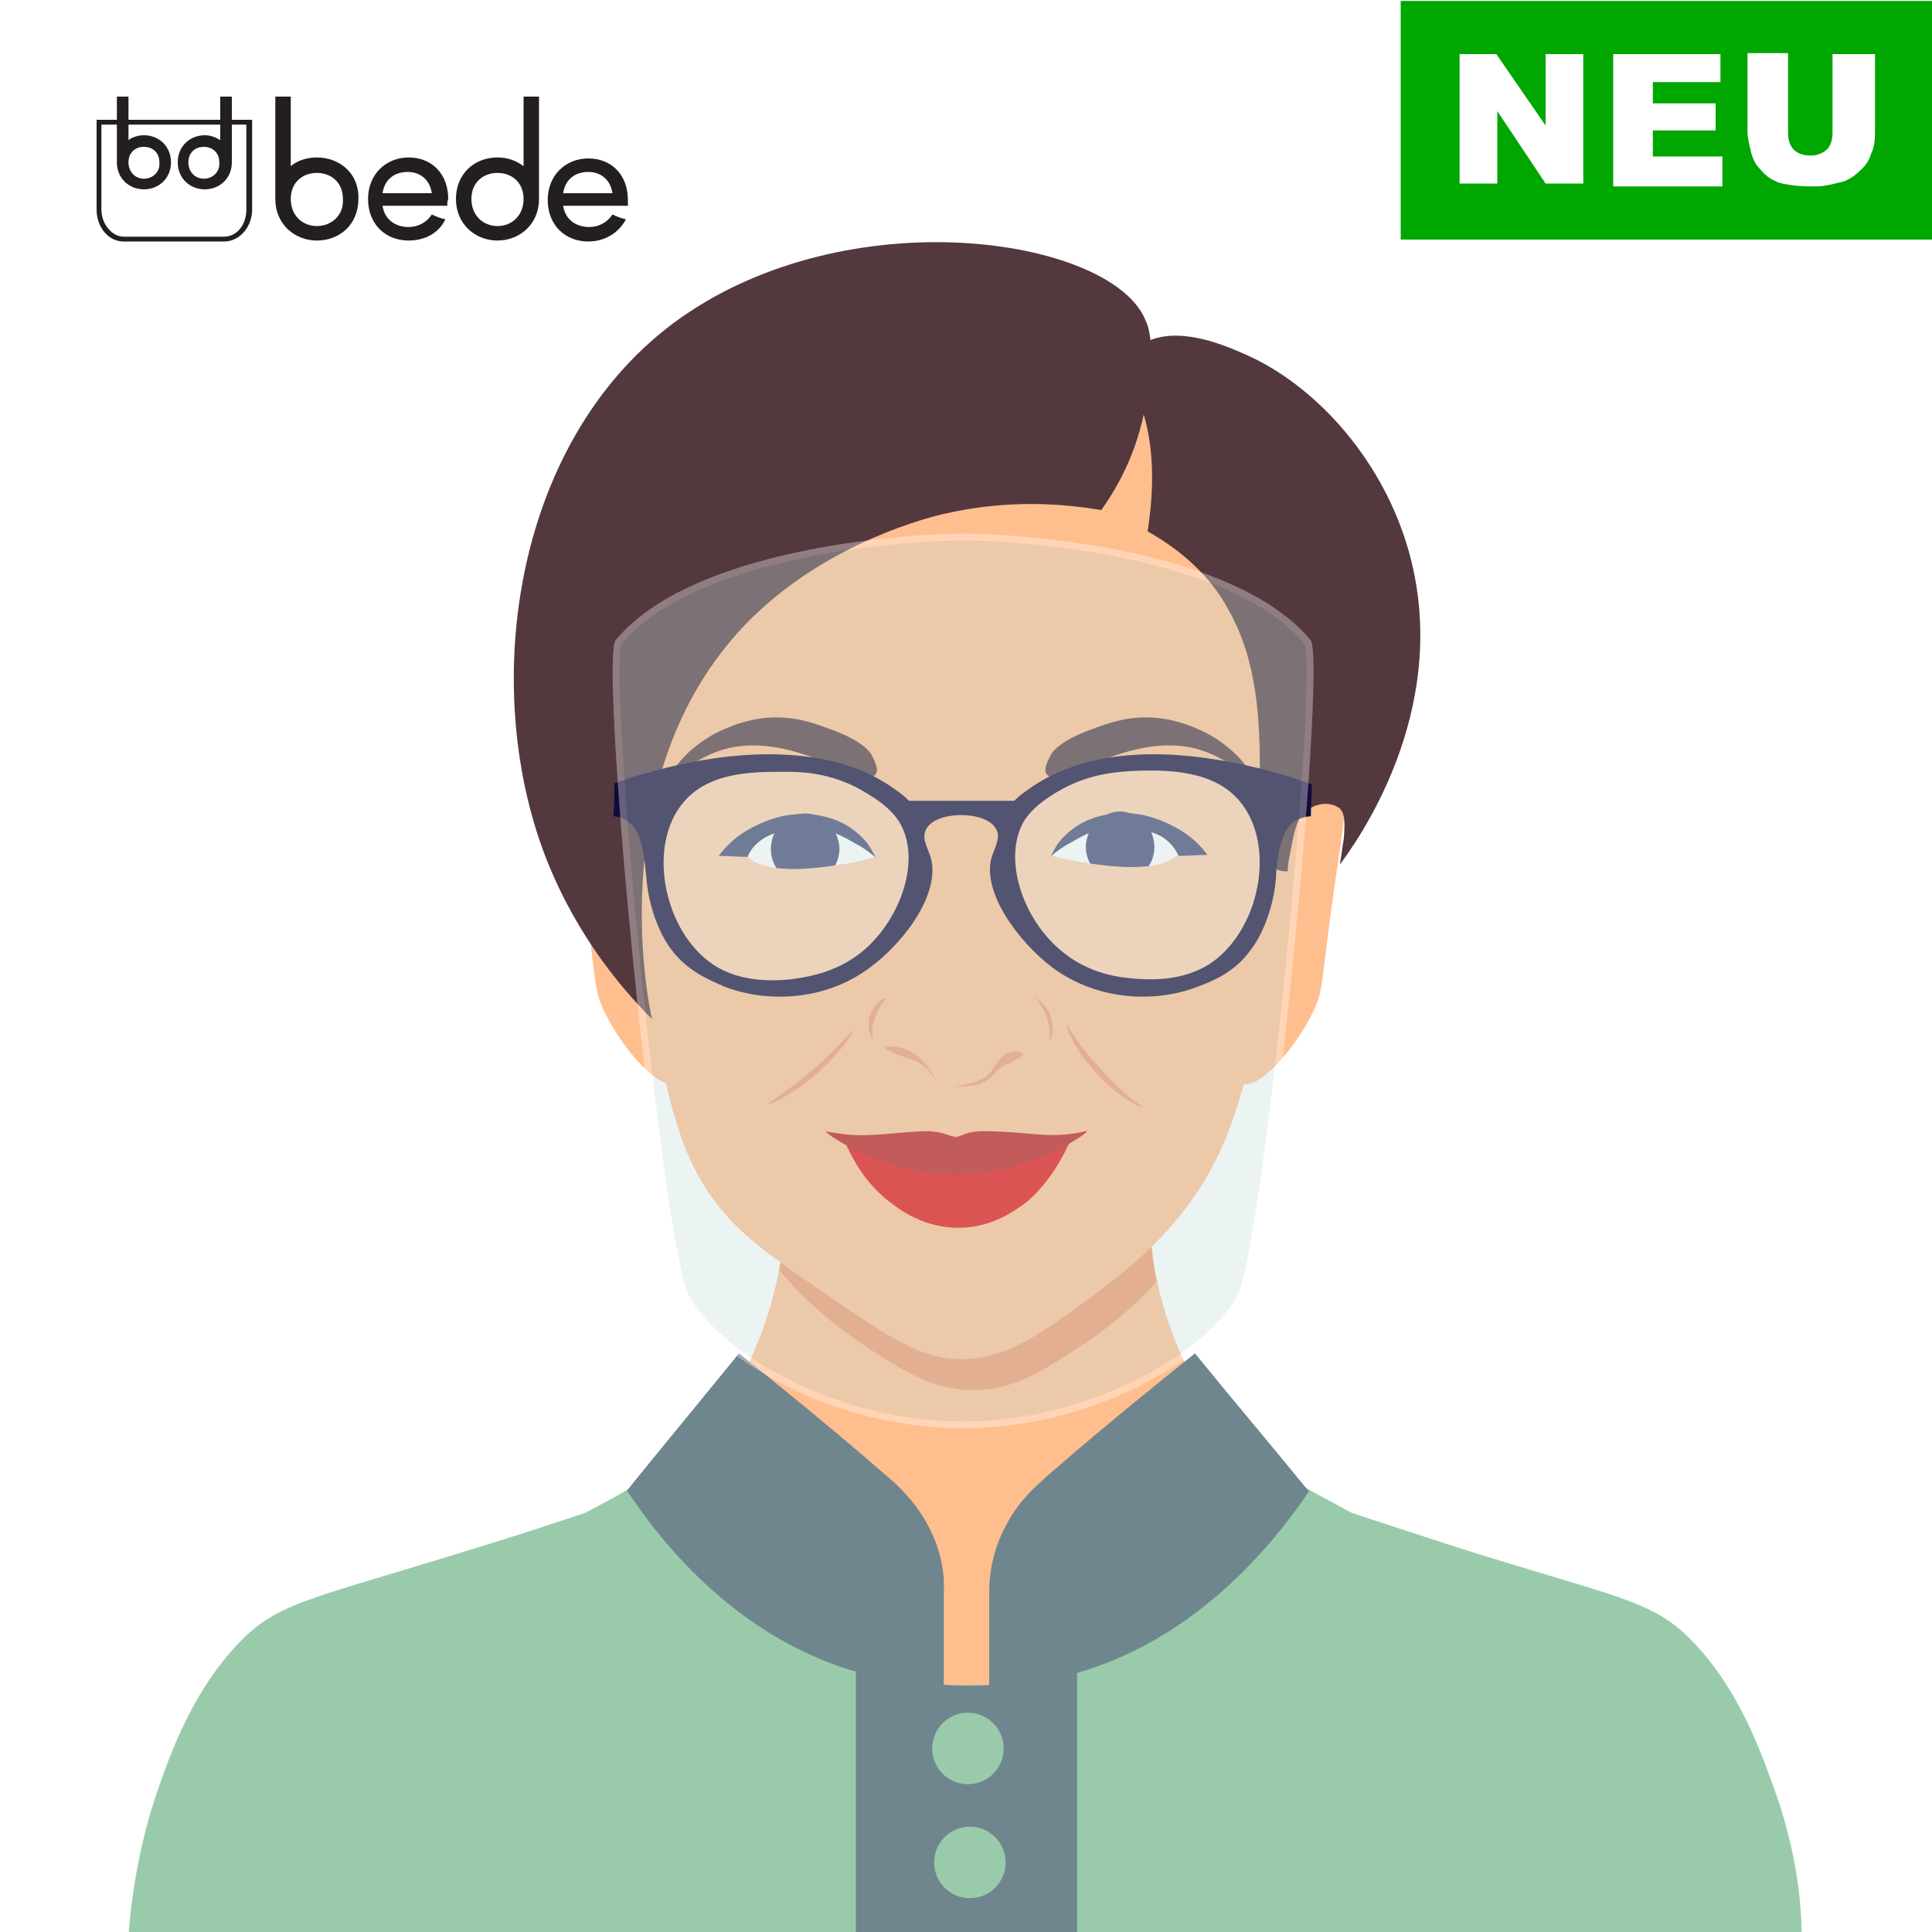
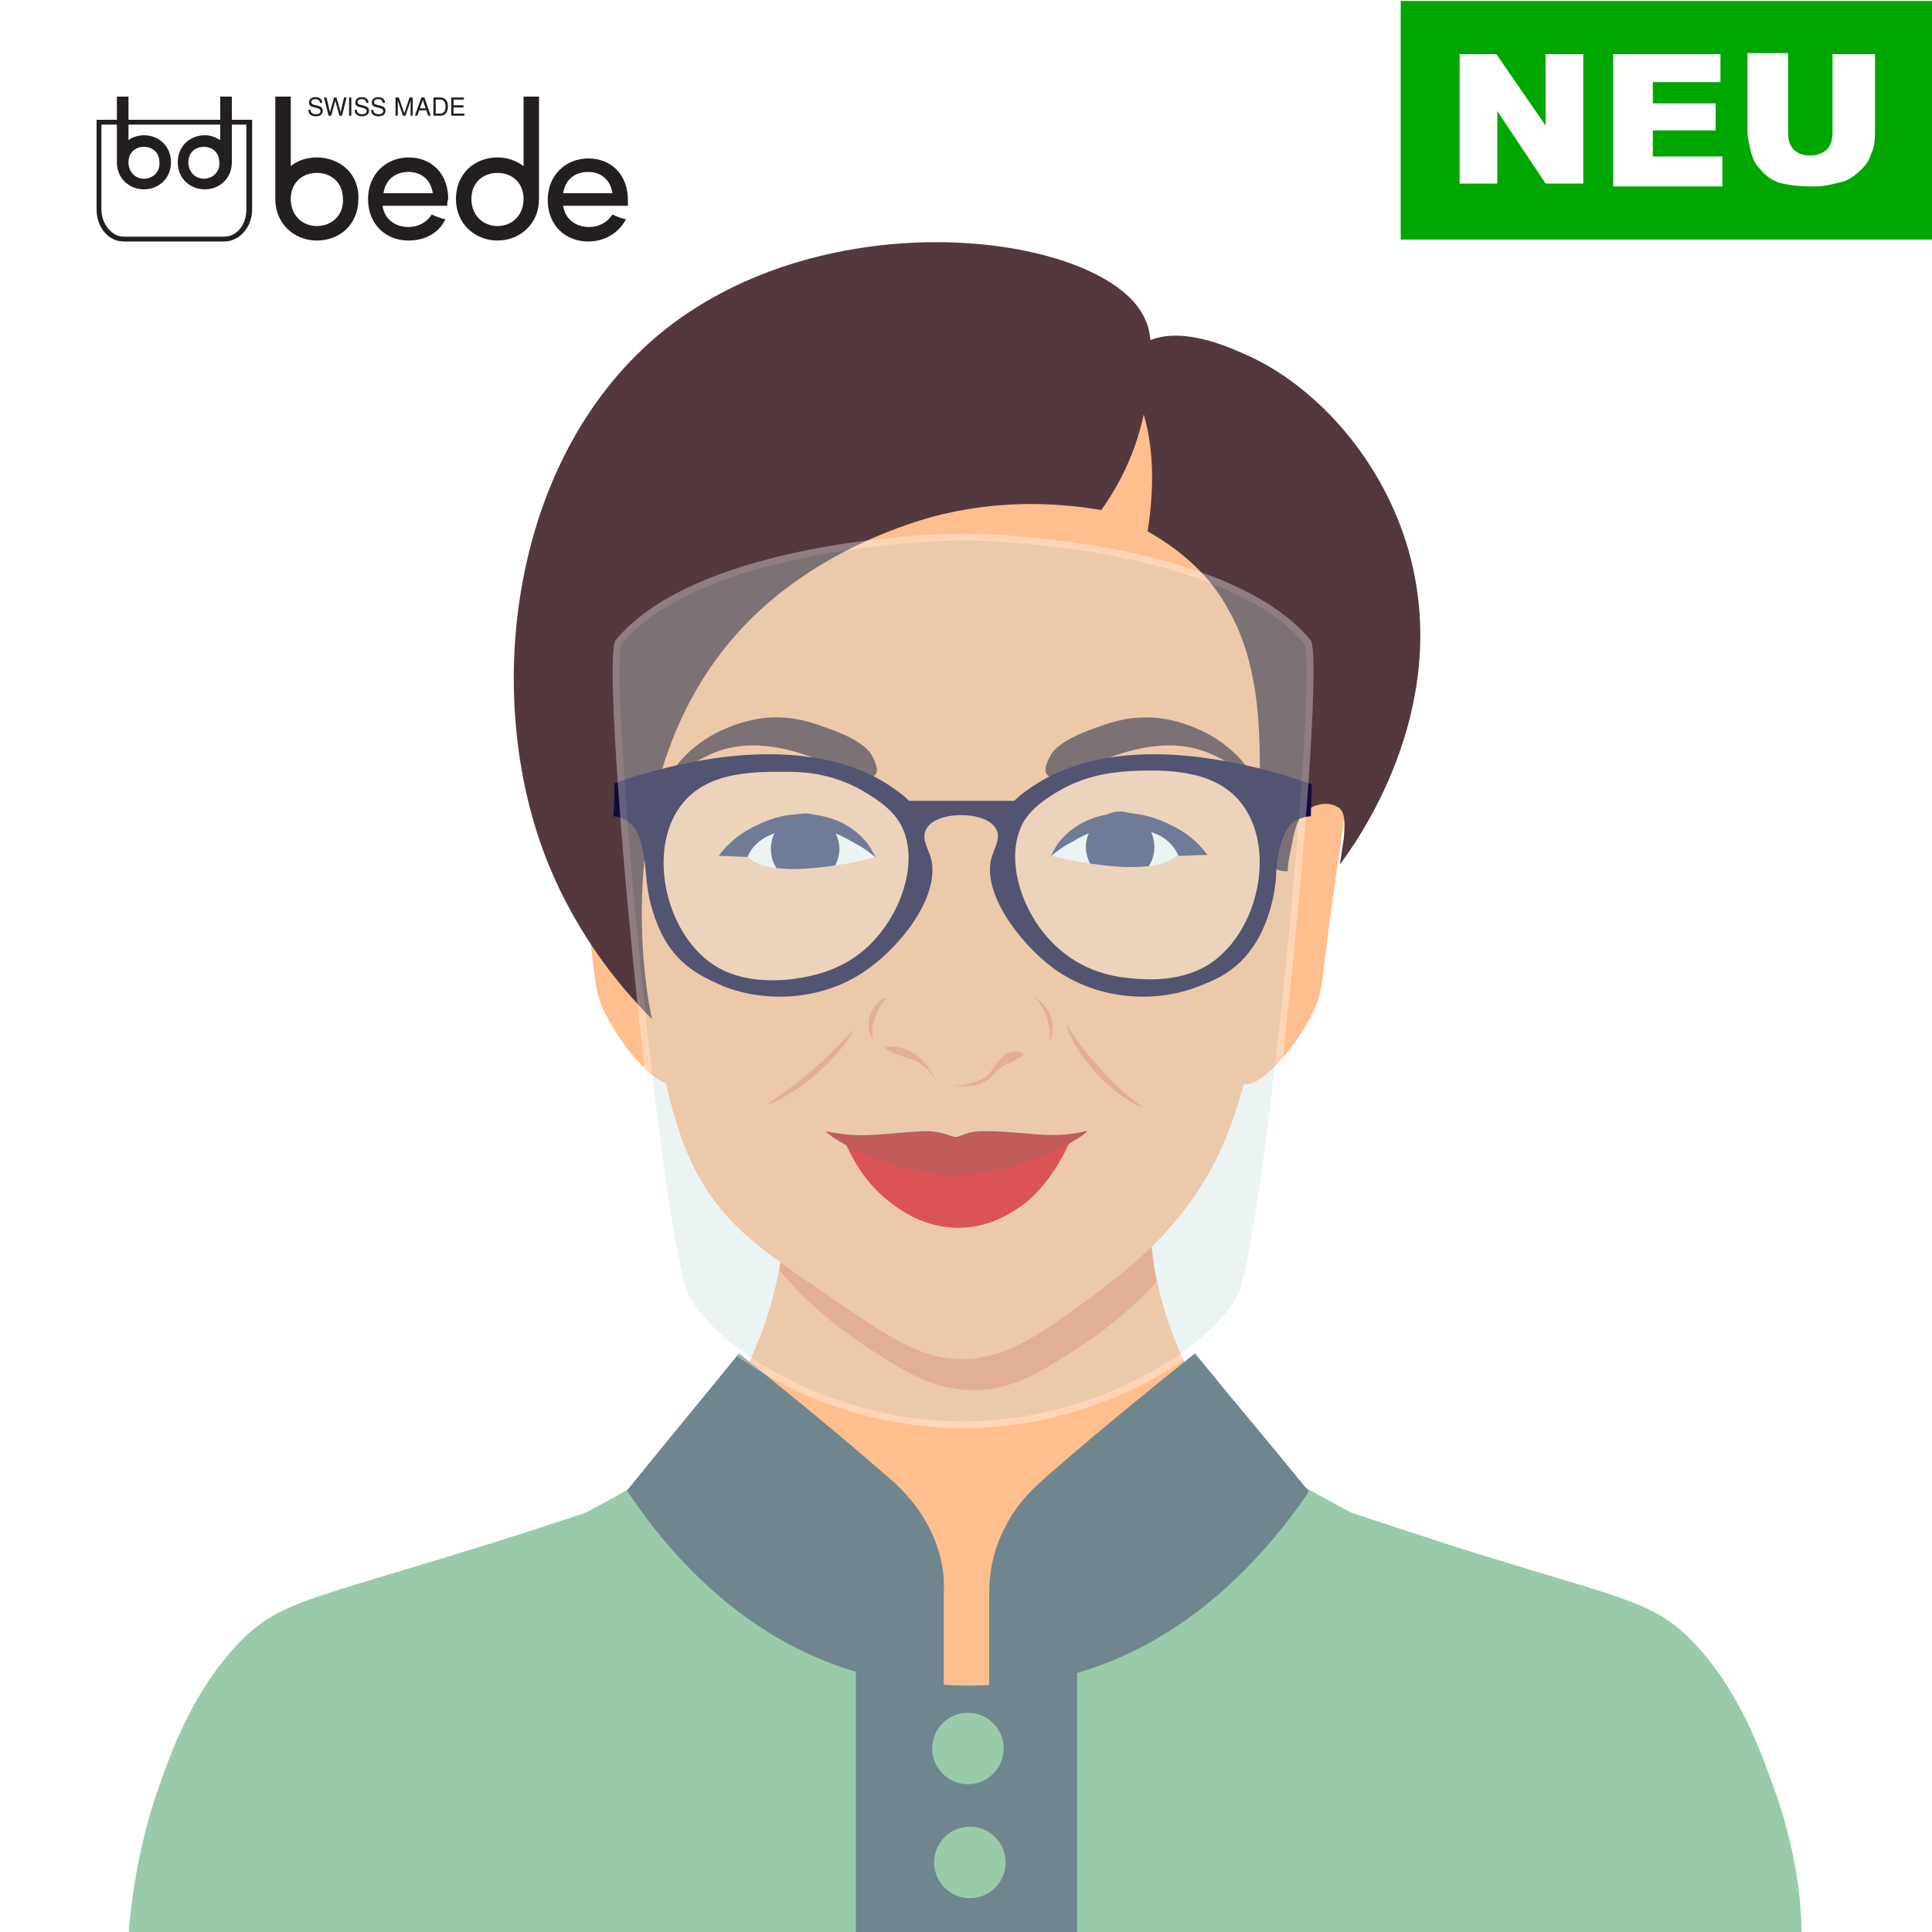
<svg xmlns="http://www.w3.org/2000/svg" version="1.1" id="Layer_1" x="0px" y="0px" viewBox="0 0 200 200" style="enable-background:new 0 0 200 200;" xml:space="preserve">
  <style type="text/css">
	.st0{fill:#FFFFFF;}
	.st1{fill:#FFBE8E;}
	.st2{fill:#99CBAB;}
	.st3{fill:#6F868F;}
	.st4{opacity:0.6;fill:#E87B55;enable-background:new    ;}
	.st5{fill:#E50A0A;}
	.st6{fill:#BF1616;}
	.st7{fill:#020B41;}
	.st8{fill:#53383E;}
	.st9{opacity:0.25;fill:#FFFFFF;enable-background:new    ;}
	.st10{fill:#120A39;}
	.st11{opacity:0.35;fill:#C8DCDC;stroke:#FFFFFF;stroke-width:0.718;stroke-miterlimit:10;enable-background:new    ;}
- 	.st12{fill:#231F20;}
- 	.st13{fill:#00A701;}
+ 	.st12{fill:#00A701;}
+ 	.st13{fill:#231F20;}
+ 	.st14{font-family:'Helvetica';}
+ 	.st15{font-size:2.6px;}
</style>
  <rect class="st0" width="200" height="200" />
  <g>
    <g>
      <g>
        <g>
          <path class="st1" d="M169.9,168c-1.8-1-6.7-3.5-12.7-5.6c-4.4-1.5-6-1.7-10.8-3.3c-6.8-2.3-10.2-3.5-12.8-5.2      c-10.3-6.9-13.2-18-13.9-21.7c-1.4-7.1-0.3-13.2,0.9-17.1c-6.6-8.5-13.1-17.1-19.7-25.6c-0.3-0.4-0.6-0.7-0.8-1.1      c-0.3,0.4-0.6,0.7-0.8,1.1c-6.6,8.5-13.1,17.1-19.7,25.6c1.2,3.9,2.3,10,0.9,17.1c-0.8,3.8-3.6,14.8-13.9,21.7      c-2.6,1.7-6,2.9-12.8,5.2c-4.6,1.5-6.3,1.7-10.8,3.3c-6,2.1-10.4,4.4-11.5,5c-11.1,6.2-14.6,24.9-15.3,29      c55.9-0.1,111.9-0.2,167.8-0.3C183.4,190.9,180.7,174.3,169.9,168z" />
          <g>
            <path class="st2" d="M183.6,185c-1.3-3.6-3.6-10.2-8.5-15.2c-4.1-4.2-7.7-4.4-24.2-9.6c-4.3-1.4-8-2.6-11-3.6       c-2.6-1.4-4.8-2.6-6.5-3.6c-2,4.3-4.8,8.2-8.2,11.4c-1.4,1.3-5.4,4.9-11.6,7.4c-5.4,2.2-9.9,2.6-11,2.6c-0.7,0-2.5,0.1-4.9,0       c-2.7-0.2-6.7-0.8-11.4-2.7c-2.8-1.1-7.1-3.3-11.4-7.4c-3.3-3.1-6.1-6.9-8.1-11.2c-1.6,1-3.7,2.2-6.2,3.5       c-3,1-6.9,2.3-11.5,3.7c-16.7,5.2-20.2,5.5-24.2,9.6c-4.9,5-7.2,11.5-8.5,15.2c-2.1,6-2.8,11.5-3.1,15.2       c57.7,0,115.5,0,173.2,0C186.5,196.5,185.8,191,183.6,185z" />
            <g>
              <path class="st3" d="M111.5,200.2H88.6c0-9.1,0-18.3,0-27.4c2.8,0.8,6.8,1.7,11.7,1.7c4.7,0,8.5-0.9,11.2-1.7        C111.5,181.9,111.5,191.1,111.5,200.2z" />
              <circle class="st2" cx="100.2" cy="181" r="3.7" />
              <circle class="st2" cx="100.4" cy="192.8" r="3.7" />
            </g>
            <path class="st3" d="M96,157.8c-1.3-2.4-3-4-4.2-5c-6.3-5.5-12.7-10.6-15.3-12.7c-3.9,4.8-7.8,9.5-11.6,14.2       c3.3,5,11.9,16.4,26.3,19.4c2.3,0.5,4.5,0.7,6.5,0.7c0-3.2,0-6.4,0-9.6C97.8,163.4,97.6,160.7,96,157.8z" />
            <path class="st3" d="M104.2,157.8c1.3-2.5,3.1-4,4.2-5c6.4-5.6,12.7-10.6,15.3-12.7c3.9,4.8,7.9,9.5,11.8,14.3       c-3.4,5-12.1,16.4-26.5,19.4c-2.3,0.5-4.5,0.7-6.6,0.7c0-3.2,0-6.4,0-9.6C102.4,163.4,102.6,160.7,104.2,157.8z" />
          </g>
          <path class="st4" d="M80.9,123.2c0.1,1.2,0.2,2.5,0.2,3.9c0,1.6-0.2,3.1-0.4,4.4c1.7,2.1,4.6,5,8.8,7.8      c4.1,2.7,7.1,4.6,11.3,4.6c4.3,0,7.5-2.2,11.6-4.9c3.4-2.3,5.8-4.6,7.3-6.3c-0.2-1.1-0.4-2.3-0.5-3.6c-0.2-2.5-0.1-4.8,0.2-6.7      c-3.9,1.6-10.3,3.6-18.4,3.9C92.1,126.5,85,124.6,80.9,123.2z" />
        </g>
        <g>
          <path class="st1" d="M65.2,84.1c-1.5-1.8-4.1-3-5.3-2c-1,0.9-0.5,2.9,0.4,9.3c1.5,10.3,1.1,11,2.3,13.4c2,4.1,5.9,8.3,7.5,7.3      c2-1.2-1.9-9-2.8-22C67.1,89,66.9,86.2,65.2,84.1z" />
          <path class="st1" d="M133.3,84.1c1.5-1.8,4.1-3,5.3-2c1,0.9,0.5,2.9-0.4,9.3c-1.5,10.3-1.1,11-2.3,13.4c-2,4.1-5.9,8.3-7.5,7.3      c-2-1.2,1.9-9,2.8-22C131.4,89,131.6,86.2,133.3,84.1z" />
        </g>
        <g>
          <g>
            <path class="st1" d="M122.8,125c-3.4,4.5-7,7.1-9.6,9.1c-5.5,4-9,6.6-13.7,6.6c-4.1,0-7.4-2.2-13.8-6.6c-6-4.1-9-6.2-11.6-9.6       c-3.8-5-5.1-10.9-7.2-22.8c-0.6-3.5-2.4-7.9-1.8-13.8c0.7-6.3,0.9-10.8,0.9-14.1c0-5.8,0.1-8.7,0.1-10.3       c0.4-10.9,14-30.2,32.8-30.2c21,0,31.4,24.1,31.9,25.3c4.4,10.5,2.7,22,2.9,28.9c0.1,6-1.5,10.3-2.4,14.2       C128.8,112.7,127.5,118.8,122.8,125z" />
            <g>
              <g>
                <path class="st4" d="M79.5,114.3c0.1,0.1,2.7-1,5.2-3.3c2.3-2,3.7-4.2,3.6-4.3c-0.1-0.1-1.4,1.6-4,3.9         C81.5,113,79.5,114.2,79.5,114.3z" />
                <path class="st4" d="M110.4,106.1c-0.1,0.1,0.7,2.2,2.4,4.2c2.4,3,5.3,4.4,5.4,4.3s-2-1.3-4.4-4.1         C111.5,108.1,110.5,106,110.4,106.1z" />
              </g>
            </g>
            <g>
              <path class="st5" d="M110.7,118.3c-3,0.9-7,1.7-11.6,1.8c-4.7-0.1-8.6-0.9-11.6-1.8c0.6,1.3,1.9,4.1,4.7,6.2        c0.9,0.7,3.4,2.6,7,2.6s6-1.9,7-2.6C108.7,122.4,110.1,119.6,110.7,118.3z" />
              <path class="st6" d="M112.5,117.1c0-0.1-0.3,0.1-1.1,0.2c-3,0.5-4.9-0.1-9-0.2c-0.2,0-0.4,0-0.6,0c-1.6,0-2,0.4-2.8,0.6        c-0.9-0.1-1.2-0.5-2.8-0.6c-0.2,0-0.4,0-0.6,0c-4,0.2-6,0.7-9,0.2c-0.8-0.1-1.1-0.2-1.1-0.2c-0.1,0.3,6.3,4.6,13.8,4.5        C106.4,121.5,112.6,117.4,112.5,117.1z" />
            </g>
            <g>
              <path class="st4" d="M91.7,103.3c-0.1-0.1-1,0.4-1.4,1.3c-0.8,1.3-0.1,2.9,0,2.9s-0.2-1,0.3-2.2C91,104,91.8,103.4,91.7,103.3        z" />
              <path class="st4" d="M91.6,108.5c0-0.2,1.1-0.2,1.8,0c2.3,0.6,3.5,3.3,3.4,3.3c0,0-0.5-1.1-1.7-1.8c-0.7-0.4-1.1-0.4-2.7-1        C91.8,108.6,91.6,108.5,91.6,108.5z" />
              <path class="st4" d="M105.9,109.1c-0.1-0.2-0.9-0.4-1.6-0.1c-0.4,0.2-0.7,0.5-1.2,1.2c-0.3,0.3-0.4,0.6-0.5,0.7        c-0.9,1.4-3.8,1.5-3.8,1.5s2.4,0.4,3.8-0.9c0.5-0.5,0.8-1,1.5-1.3c0.3-0.1,0.7-0.2,1.2-0.6C105.6,109.5,106,109.3,105.9,109.1        z" />
              <path class="st4" d="M107.2,103.3c-0.1,0,0.5,0.5,0.9,1.4c0.8,1.6,0.5,3,0.6,3s0.6-1.5-0.1-2.9        C108.1,103.9,107.3,103.3,107.2,103.3z" />
            </g>
            <g>
              <g>
                <g>
                  <g>
                    <path class="st0" d="M77.4,88.7c0.7-2.1,1.9-2.9,2.4-3.2c2.8-1.6,7.5-0.5,10.9,3.2c-0.7,0.6-3.5,2.9-7.2,2.8           c-1.8-0.1-3.4-0.9-3.6-1C78.7,89.9,77.9,89.2,77.4,88.7z" />
                    <path class="st7" d="M79.8,87.9c0-2,1.5-3.6,3.5-3.7c1.9,0,3.5,1.6,3.6,3.6c0,2-1.5,3.6-3.5,3.7           C81.4,91.5,79.8,89.9,79.8,87.9z" />
                    <path class="st7" d="M81.7,87.9c0-1,0.7-1.7,1.7-1.7c0.9,0,1.7,0.8,1.7,1.7c0,1-0.7,1.7-1.7,1.7           C82.4,89.6,81.7,88.8,81.7,87.9z" />
                  </g>
                  <path class="st1" d="M90.7,88.7c-1.5,0.4-2.8,0.7-3.7,0.8c-6,1-8.1,0.1-8.7-0.2c-0.4-0.2-0.7-0.4-0.9-0.6          c0,0.7,0.1,1.6,0.6,2.3c2,2.5,7.6,0.8,7.9,0.6C87,91.3,88.9,90.5,90.7,88.7z" />
                  <path class="st7" d="M77.4,88.7c-1,0-2-0.1-3-0.1c0.6-0.8,1.7-2.1,3.8-3.1c1-0.5,3-1.4,5.6-1.2c0.4,0,2.6,0.2,4.4,1.5          c1,0.7,1.6,1.5,1.8,1.8c0.3,0.5,0.5,0.9,0.7,1.2c-0.5-0.4-1.2-1-2.2-1.5c-1.2-0.7-2.6-1.5-4.6-1.6c-0.6,0-2-0.1-3.5,0.5          C78.3,86.8,77.5,88.3,77.4,88.7z" />
                </g>
                <g>
                  <g>
                    <path class="st0" d="M122,88.5c-0.7-2.1-1.9-2.9-2.4-3.2c-2.8-1.6-7.5-0.5-10.9,3.2c0.7,0.6,3.5,2.9,7.2,2.8           c1.8-0.1,3.4-0.9,3.6-1C120.7,89.7,121.5,89,122,88.5z" />
                    <path class="st7" d="M119.5,87.7c0-2-1.5-3.6-3.5-3.7c-1.9,0-3.5,1.6-3.6,3.6c0,2,1.5,3.6,3.5,3.7           C117.9,91.3,119.5,89.7,119.5,87.7z" />
                    <path class="st7" d="M117.7,87.7c0-1-0.7-1.7-1.7-1.7c-0.9,0-1.7,0.8-1.7,1.7c0,1,0.7,1.7,1.7,1.7           C116.9,89.4,117.7,88.6,117.7,87.7z" />
                  </g>
                  <path class="st1" d="M108.6,88.5c1.5,0.4,2.8,0.7,3.7,0.8c6,1,8.1,0.1,8.7-0.2c0.4-0.2,0.7-0.4,0.9-0.6          c0,0.7-0.1,1.6-0.6,2.3c-2,2.5-7.6,0.8-7.9,0.6C112.3,91.1,110.5,90.4,108.6,88.5z" />
                  <path class="st7" d="M122,88.6c1,0,2-0.1,3-0.1c-0.6-0.8-1.7-2.1-3.8-3.1c-1-0.5-3-1.4-5.6-1.2c-0.4,0-2.6,0.2-4.4,1.5          c-1,0.7-1.6,1.5-1.8,1.8c-0.3,0.5-0.5,0.9-0.7,1.2c0.5-0.4,1.2-1,2.2-1.5c1.2-0.7,2.6-1.5,4.6-1.6c0.6,0,2-0.1,3.5,0.5          C121,86.6,121.8,88.1,122,88.6z" />
                </g>
              </g>
            </g>
            <g>
              <path class="st8" d="M69.6,80.3c-0.3-0.4,1.8-3.2,5.1-4.7c0.7-0.3,2.4-1.1,4.7-1.3c2.8-0.2,4.7,0.5,6.6,1.2        c3.3,1.2,4,2.3,4.2,2.6c0.2,0.4,0.9,1.6,0.4,2.1c-1.2,1.6-8.3-4.5-15.4-2.7C71.8,78.4,69.9,80.7,69.6,80.3z" />
              <path class="st8" d="M129.4,80.3c0.3-0.4-1.8-3.2-5.1-4.7c-0.7-0.3-2.4-1.1-4.7-1.3c-2.8-0.2-4.7,0.5-6.6,1.2        c-3.3,1.2-4,2.3-4.2,2.6c-0.2,0.4-0.9,1.6-0.4,2.1c1.2,1.6,8.3-4.5,15.4-2.7C127.2,78.4,129.1,80.7,129.4,80.3z" />
            </g>
          </g>
          <path class="st8" d="M138.7,89.5c1.4-1.9,11.7-15.7,7.2-32.2c-2.6-9.5-9.4-17-16.3-20.3c-2.2-1-6.9-3.2-10.5-1.8      c-0.1-0.7-0.2-1.4-0.5-2c-3.3-8.4-29.6-12.7-47.4-0.8C53.7,44.1,49.6,69.5,56.1,87.7c3,8.3,7.8,14.2,11.4,17.8      c-0.4-1.6-5.4-26.1,10.4-41.6C86,56,96.4,53.5,97.7,53.2c6.9-1.6,12.7-1,16.3-0.4c1.3-1.8,3.4-5.2,4.4-9.9      c0.9,3.1,1.2,7,0.4,12.1c4.6,2.6,7,5.6,8.3,8c6.2,10.7,0.9,25.4,5.3,27.1c0.4,0.1,0.7,0.1,0.9,0.1c0-0.5,0.1-1.2,0.3-2.1      c0.4-2.1,0.6-3.4,1.7-4.2c0.7-0.6,1.9-0.9,2.9-0.5c0.1,0.1,0.3,0.1,0.5,0.3c0.4,0.4,0.6,1,0.4,3.2      C139,87.4,138.9,88.3,138.7,89.5z" />
        </g>
      </g>
    </g>
    <g>
      <path class="st9" d="M93.8,84.9c2.4,4,0.2,10.3-3.7,13.7c-3.1,2.7-6.7,3.1-8.1,3.2s-5,0.4-8.1-1.6c-5.4-3.5-7.3-12.8-3.2-17.5    c2.9-3.4,8.1-3.2,11.3-3.2c1.6,0,5,0.2,8.3,2.2C91.6,82.6,92.9,83.4,93.8,84.9z" />
      <path class="st9" d="M105.9,84.9c-2.4,4-0.2,10.3,3.7,13.7c3.1,2.7,6.7,3.1,8.1,3.2s5,0.4,8.1-1.6c5.4-3.5,7.3-12.8,3.2-17.5    c-2.9-3.4-8.1-3.2-11.3-3.2c-1.6,0-5,0.2-8.3,2.2C108,82.6,106.7,83.4,105.9,84.9z" />
      <path class="st10" d="M130.6,79.6c-3.8-0.9-16.1-3.9-24.4,2.3c-0.6,0.4-1,0.8-1.2,1c-3.6,0-7.3,0-10.9,0c-0.2-0.2-0.6-0.6-1.2-1    c-8.2-6.2-20.9-3.2-24.4-2.3c-1.1,0.3-2.8,0.7-4.9,1.5c0,1.1,0,2.3-0.1,3.4c0.3,0,0.7,0.1,1.1,0.3c0,0,0.6,0.3,1,0.8    c1.1,1.4,1.2,4.5,1.3,5.1c0.2,3,1.3,5.9,2.6,7.6c1.7,2.3,4.1,3.2,5.4,3.8c4.3,1.7,10.4,1.6,15.1-1.9c3.7-2.7,7.5-7.9,6.3-11.6    c-0.4-1.1-0.9-1.9-0.4-2.8c1-1.9,6.2-1.9,7.2,0c0.5,0.8,0,1.7-0.4,2.8c-1.2,3.6,2.7,8.9,6.3,11.6c4.8,3.5,10.8,3.6,15.1,1.9    c1.3-0.5,3.7-1.4,5.4-3.8c1.3-1.7,2.4-4.6,2.6-7.6c0-0.6,0.2-3.7,1.3-5.1c0.4-0.6,1-0.8,1-0.8c0.5-0.2,1-0.3,1.3-0.3    c0-1.1,0.1-2.2,0.1-3.3C133.6,80.4,131.8,79.9,130.6,79.6z M89.5,98.3c-3,2.6-6.5,2.9-7.8,3.1c-1.3,0.1-4.9,0.4-7.8-1.5    c-5.2-3.4-7-12.4-3.1-16.9c2.8-3.3,7.8-3.1,10.9-3.1c1.6,0,4.8,0.2,8,2.2c1.3,0.8,2.5,1.6,3.4,3C95.4,88.9,93.3,95,89.5,98.3z     M125.2,99.8c-3,1.9-6.5,1.6-7.8,1.5s-4.8-0.4-7.8-3.1c-3.8-3.3-5.8-9.4-3.6-13.2c0.9-1.4,2.1-2.2,3.4-3c3.3-2,6.5-2.1,8-2.2    c3.1-0.1,8.1-0.2,10.9,3.1C132.2,87.5,130.4,96.4,125.2,99.8z" />
    </g>
    <path class="st11" d="M99.7,147.5c14,0,25.9-7.8,28.7-13.2c2.8-5.5,8.4-63.9,7-67.8c-7.7-9.3-29.4-10.9-35.7-10.9   s-28,1.6-35.7,10.9c-1.4,3.9,4.2,62.3,7,67.8C73.9,139.8,85.7,147.5,99.7,147.5" />
  </g>
  <g>
-     <path class="st12" d="M46.3,21.3h-6.7c0.2,1.4,1.3,2.2,2.7,2.2c1,0,1.9-0.5,2.4-1.3c0.4,0.2,0.9,0.4,1.4,0.5   c-0.7,1.5-2.2,2.2-3.8,2.2c-2.4,0-4.2-1.7-4.2-4.3c0-2.6,1.9-4.3,4.2-4.3c2.4,0,4.1,1.7,4.1,4.3C46.3,20.8,46.3,21.1,46.3,21.3    M44.7,20c-0.2-1.4-1.2-2.2-2.5-2.2c-1.4,0-2.4,0.8-2.6,2.2H44.7z" />
-     <path class="st12" d="M65,21.3h-6.7c0.2,1.4,1.3,2.2,2.7,2.2c1,0,1.9-0.5,2.4-1.3c0.4,0.2,0.9,0.4,1.4,0.5C64,24.2,62.5,25,60.9,25   c-2.4,0-4.2-1.7-4.2-4.3c0-2.6,1.9-4.3,4.2-4.3c2.4,0,4.1,1.7,4.1,4.3C65,20.8,65,21.1,65,21.3 M63.4,20c-0.2-1.4-1.2-2.2-2.5-2.2   c-1.4,0-2.4,0.8-2.6,2.2H63.4z" />
-     <path class="st12" d="M54.2,10v7.2c-0.8-0.6-1.7-0.9-2.7-0.9c-2.4,0-4.3,1.7-4.3,4.3c0,2.6,2,4.3,4.3,4.3c2.3,0,4.3-1.7,4.3-4.3h0   V10H54.2z M51.5,23.4c-1.5,0-2.7-1.1-2.7-2.8c0-1.7,1.2-2.7,2.7-2.7c1.5,0,2.7,1,2.7,2.7C54.2,22.3,53,23.4,51.5,23.4" />
-     <path class="st12" d="M32.8,16.3c-1,0-2,0.3-2.7,0.9V10h-1.6v10.6h0c0,2.6,2,4.3,4.3,4.3c2.4,0,4.3-1.7,4.3-4.3   C37.2,18,35.2,16.3,32.8,16.3 M32.8,23.4c-1.5,0-2.7-1.1-2.7-2.8c0-1.7,1.2-2.7,2.7-2.7c1.5,0,2.7,1,2.7,2.7   C35.6,22.3,34.3,23.4,32.8,23.4" />
-     <path class="st12" d="M23.2,25H12.8c-1.6,0-2.8-1.5-2.8-3.3v-9.3h16.1v9.3C26.1,23.5,24.8,25,23.2,25 M10.5,12.9v8.8   c0,1.5,1.1,2.8,2.3,2.8h10.4c1.3,0,2.3-1.2,2.3-2.8v-8.8H10.5z" />
-     <path class="st12" d="M14.9,14c-0.6,0-1.2,0.2-1.6,0.5V10h-1.2v6.8h0c0,1.7,1.3,2.8,2.8,2.8c1.5,0,2.8-1.1,2.8-2.8   C17.7,15.1,16.4,14,14.9,14 M14.9,18.5c-0.9,0-1.6-0.7-1.6-1.7c0-1,0.7-1.6,1.6-1.6c0.9,0,1.6,0.6,1.6,1.6   C16.6,17.8,15.8,18.5,14.9,18.5" />
-     <path class="st12" d="M22.8,10v4.5c-0.5-0.3-1-0.5-1.6-0.5c-1.5,0-2.8,1.1-2.8,2.8c0,1.7,1.3,2.8,2.8,2.8c1.5,0,2.8-1.1,2.8-2.8h0   V10H22.8z M21.1,18.5c-0.9,0-1.6-0.7-1.6-1.7c0-1,0.7-1.6,1.6-1.6c0.9,0,1.6,0.6,1.6,1.6C22.8,17.8,22,18.5,21.1,18.5" />
-   </g>
-   <g>
-     <rect x="145" y="0.1" class="st13" width="55" height="24.7" />
+     <rect x="145" y="0.1" class="st12" width="55" height="24.7" />
    <path class="st0" d="M151,5.6h3.9L160,13V5.6h3.9V19H160l-5-7.5V19h-3.9V5.6H151z" />
    <path class="st0" d="M167,5.6h11.1v2.9h-7v2.2h6.5v2.8h-6.5v2.7h7.2v3.1H167V5.6z" />
    <path class="st0" d="M189.9,5.6h4.2v8.1c0,0.9-0.1,1.6-0.4,2.2c-0.2,0.7-0.6,1.3-1.2,1.8c-0.5,0.5-1.1,0.9-1.7,1.1   c-0.9,0.2-1.8,0.5-2.9,0.5c-0.6,0-1.3,0-2.2-0.1c-0.7-0.1-1.5-0.2-2-0.5c-0.5-0.2-1-0.6-1.5-1.2c-0.5-0.5-0.7-1-0.9-1.6   c-0.2-0.9-0.4-1.6-0.4-2.3V5.5h4.2v8.3c0,0.7,0.2,1.3,0.6,1.7c0.4,0.4,1,0.6,1.7,0.6c0.7,0,1.2-0.2,1.7-0.6c0.4-0.4,0.6-1,0.6-1.7   V5.6H189.9z" />
  </g>
+   <g>
+     <path class="st13" d="M46.3,21.3h-6.7c0.2,1.4,1.3,2.2,2.7,2.2c1,0,1.9-0.5,2.4-1.3c0.4,0.2,0.9,0.4,1.4,0.5   c-0.7,1.5-2.2,2.2-3.8,2.2c-2.4,0-4.2-1.7-4.2-4.3c0-2.6,1.9-4.3,4.2-4.3c2.4,0,4.1,1.7,4.1,4.3C46.3,20.8,46.3,21.1,46.3,21.3    M44.8,20c-0.2-1.4-1.2-2.2-2.5-2.2c-1.4,0-2.4,0.8-2.6,2.2H44.8z" />
+     <path class="st13" d="M65,21.3h-6.7c0.2,1.4,1.3,2.2,2.7,2.2c1,0,1.9-0.5,2.4-1.3c0.4,0.2,0.9,0.4,1.4,0.5C64,24.2,62.5,25,60.9,25   c-2.4,0-4.2-1.7-4.2-4.3c0-2.6,1.9-4.3,4.2-4.3c2.4,0,4.1,1.7,4.1,4.3C65,20.8,65,21.1,65,21.3 M63.4,20c-0.2-1.4-1.2-2.2-2.5-2.2   c-1.4,0-2.4,0.8-2.6,2.2H63.4z" />
+     <path class="st13" d="M54.2,10v7.2c-0.8-0.6-1.7-0.9-2.7-0.9c-2.4,0-4.3,1.7-4.3,4.3c0,2.6,2,4.3,4.3,4.3c2.3,0,4.3-1.7,4.3-4.3h0   V10H54.2z M51.5,23.4c-1.5,0-2.7-1.1-2.7-2.8c0-1.7,1.2-2.7,2.7-2.7c1.5,0,2.7,1,2.7,2.7C54.2,22.3,53,23.4,51.5,23.4" />
+     <path class="st13" d="M32.8,16.3c-1,0-2,0.3-2.7,0.9V10h-1.6v10.6h0c0,2.6,2,4.3,4.3,4.3c2.4,0,4.3-1.7,4.3-4.3   C37.2,18,35.2,16.3,32.8,16.3 M32.8,23.4c-1.5,0-2.7-1.1-2.7-2.8c0-1.7,1.2-2.7,2.7-2.7c1.5,0,2.7,1,2.7,2.7   C35.6,22.3,34.3,23.4,32.8,23.4" />
+     <path class="st13" d="M23.2,25H12.8c-1.6,0-2.8-1.5-2.8-3.3v-9.3h16.1v9.3C26.1,23.5,24.8,25,23.2,25 M10.5,12.9v8.8   c0,1.5,1.1,2.8,2.3,2.8h10.4c1.3,0,2.3-1.2,2.3-2.8v-8.8H10.5z" />
+     <path class="st13" d="M14.9,14c-0.6,0-1.2,0.2-1.6,0.5V10h-1.2v6.8h0c0,1.7,1.3,2.8,2.8,2.8c1.5,0,2.8-1.1,2.8-2.8   C17.7,15.1,16.4,14,14.9,14 M14.9,18.5c-0.9,0-1.6-0.7-1.6-1.7c0-1,0.7-1.6,1.6-1.6c0.9,0,1.6,0.6,1.6,1.6   C16.6,17.8,15.8,18.5,14.9,18.5" />
+     <path class="st13" d="M22.8,10v4.5c-0.5-0.3-1-0.5-1.6-0.5c-1.5,0-2.8,1.1-2.8,2.8c0,1.7,1.3,2.8,2.8,2.8c1.5,0,2.8-1.1,2.8-2.8h0   V10H22.8z M21.1,18.5c-0.9,0-1.6-0.7-1.6-1.7c0-1,0.7-1.6,1.6-1.6c0.9,0,1.6,0.6,1.6,1.6C22.8,17.8,22,18.5,21.1,18.5" />
+     <text transform="matrix(1 0 0 1 31.8036 11.9793)" class="st13 st14 st15">SWISS MADE</text>
+   </g>
</svg>
